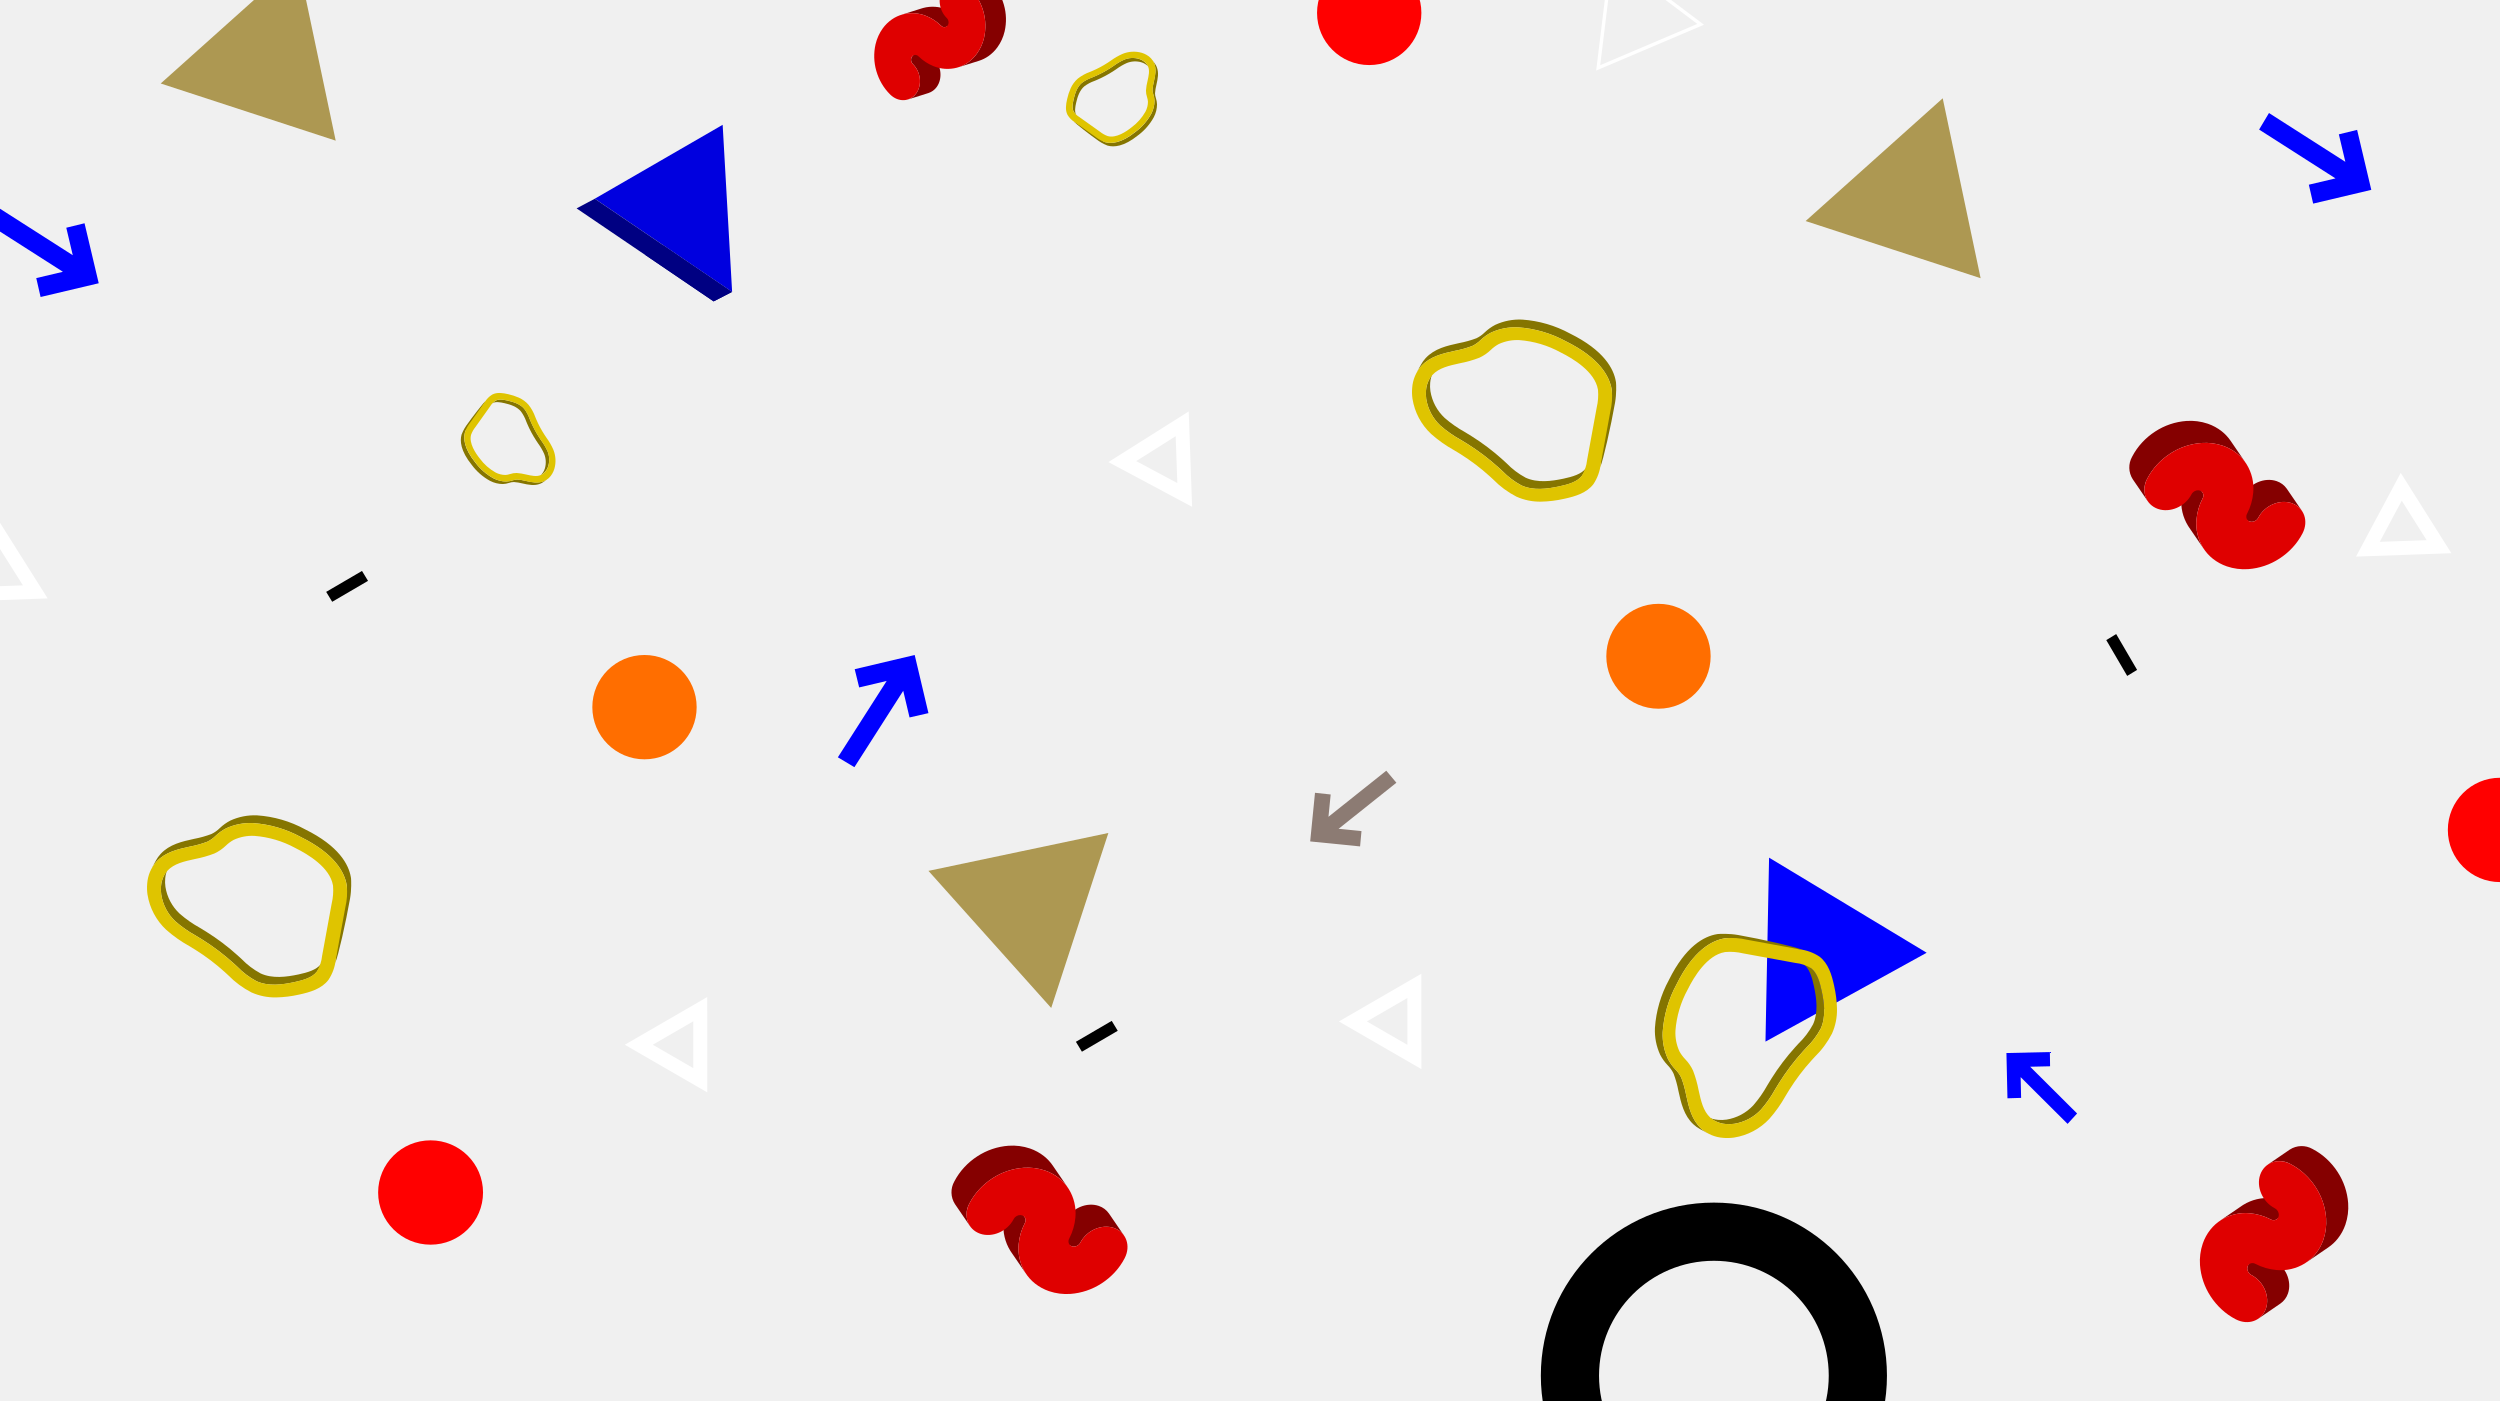
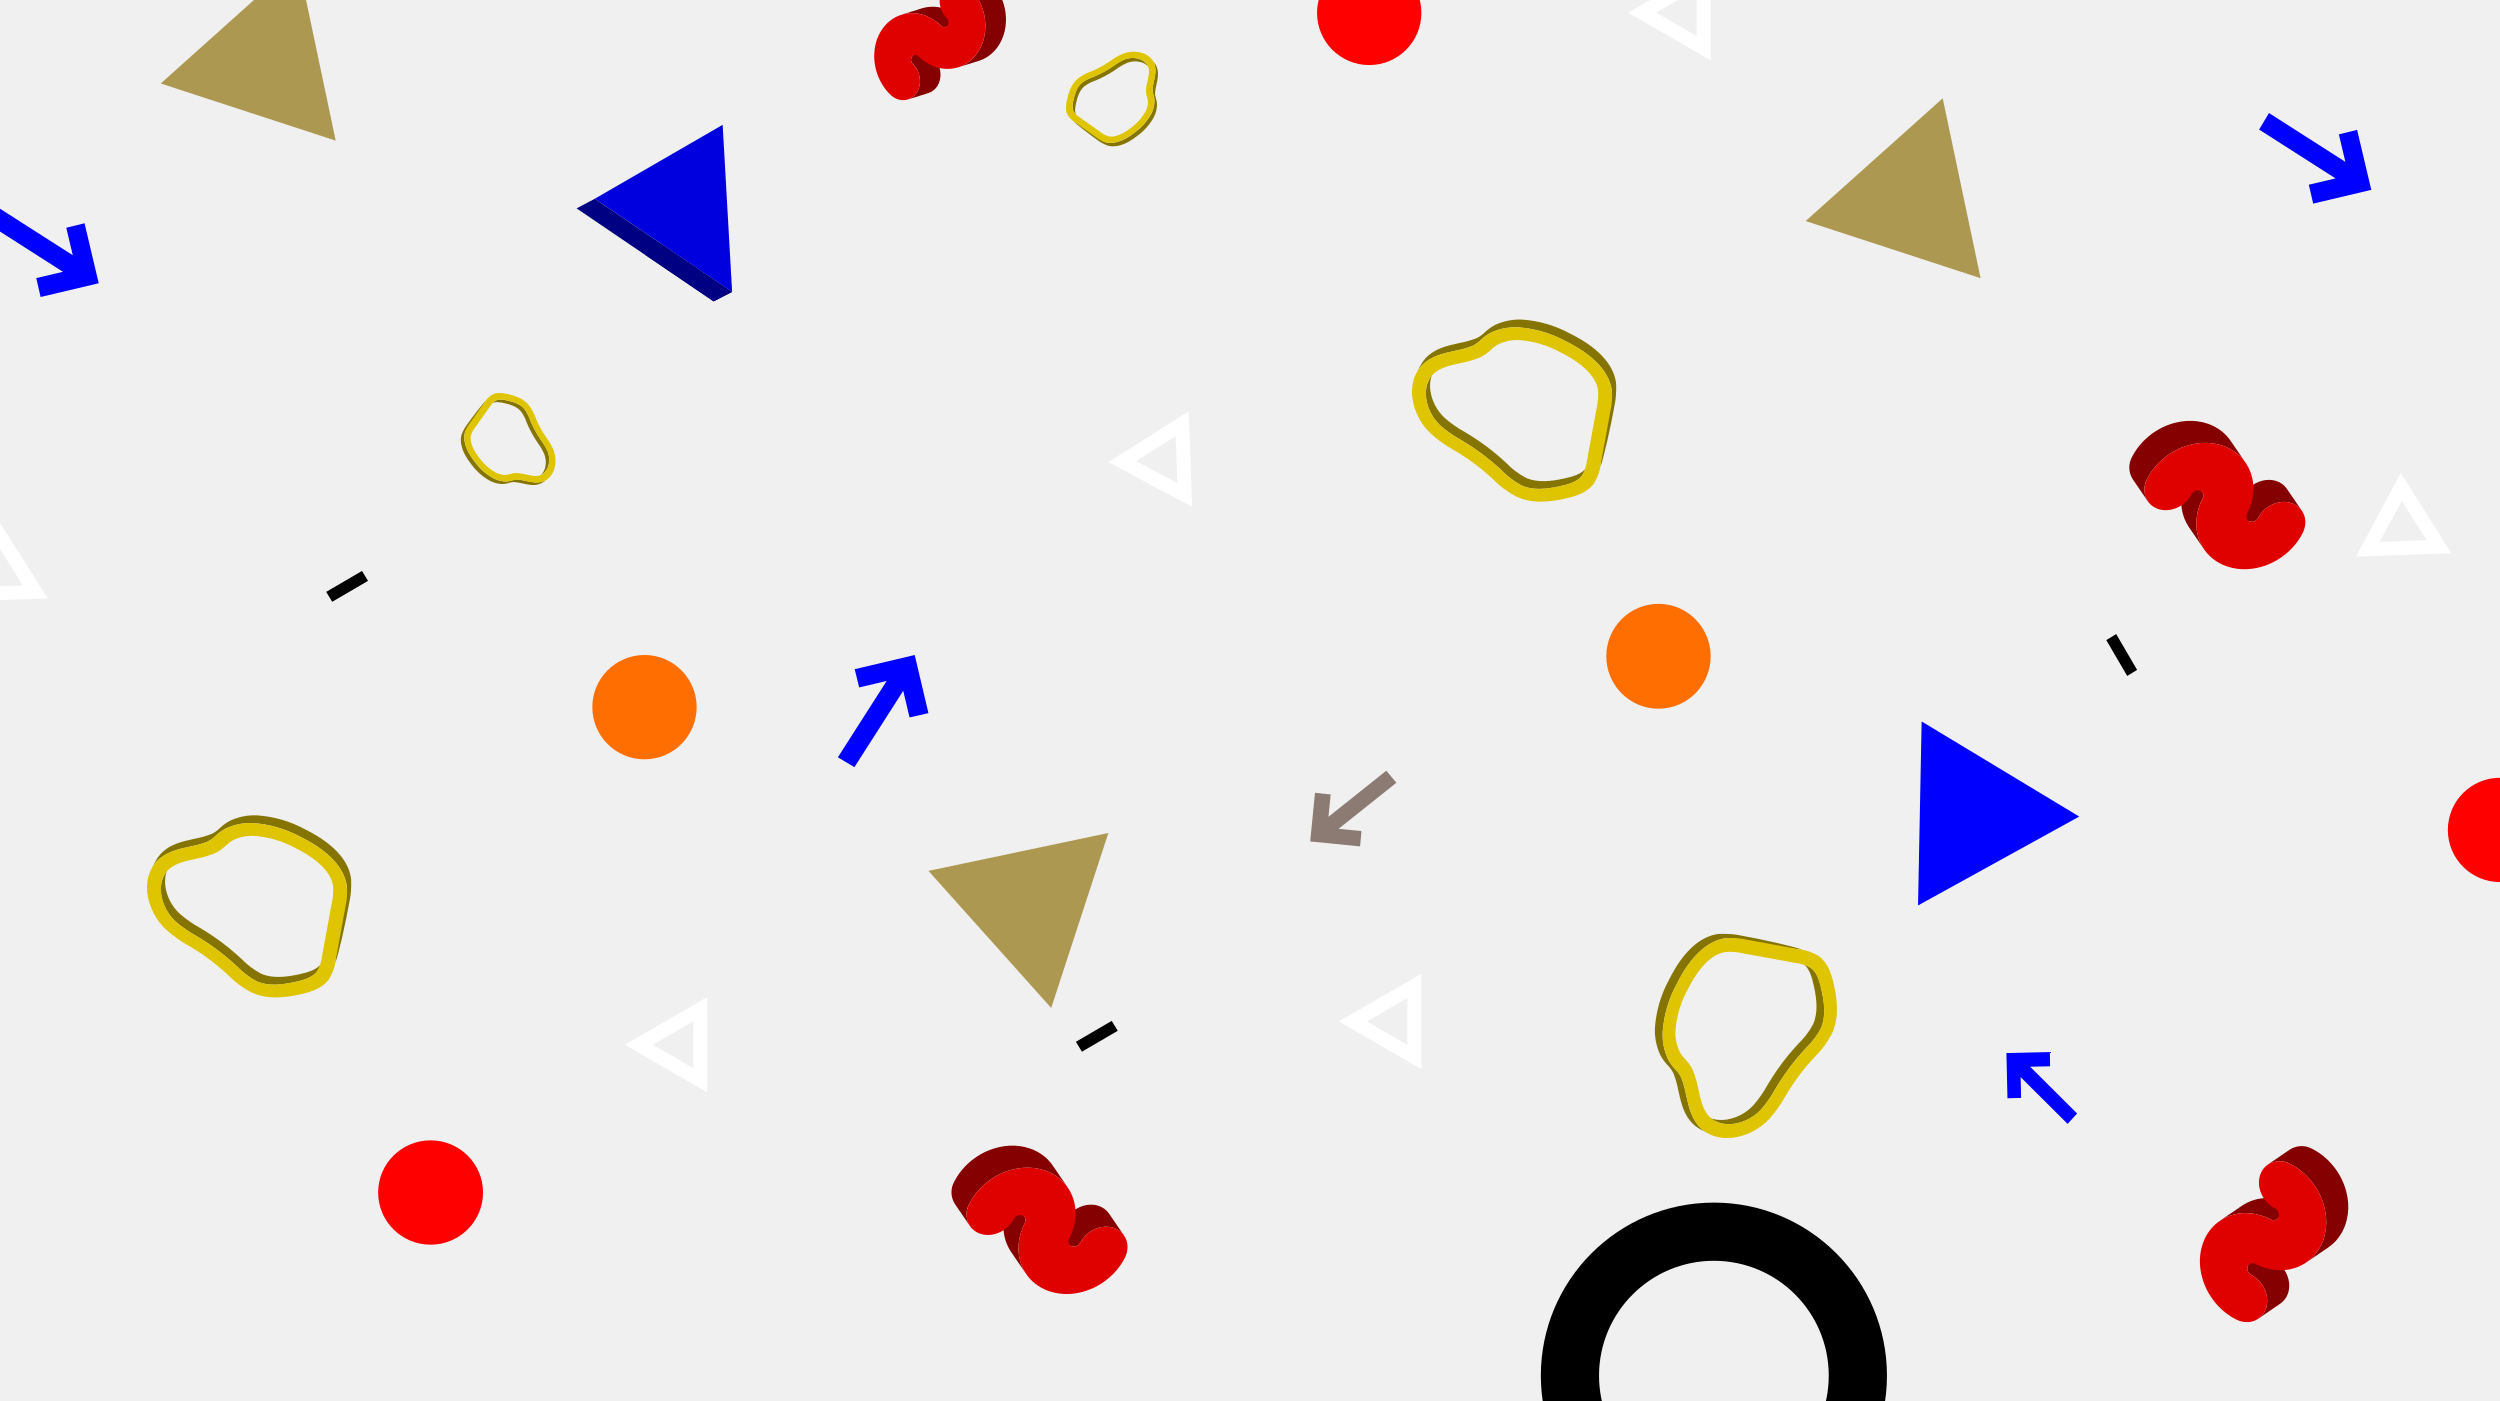
<svg xmlns="http://www.w3.org/2000/svg" width="4457" height="2497" viewBox="0 0 4457 2497">
  <g fill="none" fill-rule="evenodd">
    <ellipse cx="2441.038" cy="23" fill="red" fill-rule="nonzero" rx="93.004" ry="93" />
    <ellipse cx="2956.738" cy="1170" fill="#FF6E00" fill-rule="nonzero" rx="93.004" ry="93.5" />
-     <polygon fill="#00F" fill-rule="nonzero" points="3434.854 1698.54 3291.171 1777.77 3147.488 1857 3150.692 1692.992 3153.9 1529 3294.379 1613.779" />
-     <polygon stroke="#FFF" stroke-width="6.003" points="3031.921 43.365 2940.588 82.183 2849.254 121 2861.302 22.502 2873.348 -76 2952.635 -16.315" />
+     <polygon fill="#00F" fill-rule="nonzero" points="3706.845 1455.751 3563.161 1534.981 3419.478 1614.211 3422.682 1450.203 3425.89 1286.211 3566.37 1370.989" />
    <path fill="#FFF" fill-rule="nonzero" d="M2125.269 903.539L1976.017 823.824 2119.244 733.539 2120.013 755.157 2122.268 818.53 2125.269 903.539zM2097.471 819.421L2095.986 777.668 2025.602 822.035 2098.947 861.208 2097.471 819.421zM2387.018 1821.041L2533.946 1736 2534.042 1906 2515.345 1895.199 2460.532 1863.534 2387.018 1821.041zM2472.985 1841.915L2509.098 1862.777 2509.05 1779.237 2436.848 1821.027 2472.985 1841.915zM1113.918 1862.564L1260.846 1777.523 1260.943 1947.523 1242.245 1936.722 1187.432 1905.057 1113.918 1862.564zM1199.886 1883.438L1235.998 1904.3 1235.951 1820.76 1163.749 1862.55 1199.886 1883.438z" />
    <polygon fill="#00F" fill-rule="nonzero" points="1523.761 1193.018 1630.714 1167.723 1655.236 1271.369 1621.523 1279.077 1610.279 1231.549 1523.235 1367.723 1493.732 1350.135 1580.776 1213.966 1531.728 1225.564" />
    <polygon fill="#8C7B73" fill-rule="nonzero" points="2424.751 1509 2335.782 1500.084 2344.375 1413.38 2372.336 1416.395 2368.393 1456.155 2471.457 1374 2489.489 1395.462 2386.451 1477.612 2427.252 1481.698" />
    <g transform="translate(3770.702 711.5)">
      <path fill="#850000" d="M188.991,253.406 L147.232,230.602 C146.35,230.122 145.479,229.624 144.619,229.107 C129.428,219.872 117.642,205.933 111.049,189.406 C106.15,177.268 103.674,164.29 103.762,151.211 C103.815,149.866 103.66,148.521 103.305,147.222 C103.016,146.248 102.578,145.324 102.008,144.483 C101.195,143.274 100.107,142.275 98.833,141.571 L140.595,164.375 C141.869,165.079 142.958,166.077 143.77,167.287 C144.341,168.128 144.778,169.052 145.068,170.026 C145.424,171.324 145.578,172.67 145.525,174.014 C145.436,187.094 147.912,200.071 152.811,212.209 C159.405,228.737 171.191,242.675 186.381,251.911 C187.253,252.424 188.122,252.922 188.991,253.406 Z" transform="rotate(27.001 143.912 197.488)" />
      <path fill="#850000" d="M94.198,205.977 L52.436,183.173 C39.925,175.866 32.496,162.199 33.165,147.724 C33.245,137.393 34.71,127.124 37.521,117.192 C40.288,107.387 44.271,97.972 49.379,89.167 C59.283,71.887 73.407,57.419 90.43,47.118 C101.533,40.432 113.858,36.028 126.688,34.163 C136.066,32.832 145.605,33.089 154.906,34.925 C162.513,36.458 169.849,39.128 176.668,42.847 L218.431,65.651 C211.611,61.932 204.275,59.262 196.669,57.728 C187.367,55.893 177.829,55.635 168.451,56.967 C155.621,58.832 143.296,63.235 132.193,69.921 C115.17,80.223 101.046,94.69 91.142,111.97 C86.035,120.776 82.052,130.191 79.283,139.996 C76.473,149.928 75.008,160.197 74.927,170.527 C74.258,185.003 81.687,198.67 94.198,205.977 Z" transform="rotate(27.001 125.777 119.651)" />
      <path fill="#850000" d="M306.245,159.88 L333.103,199.159 C328.7,192.817 322.384,188.062 315.086,185.594 L288.228,146.316 C295.527,148.783 301.843,153.539 306.245,159.88 Z M230.834,213.074 C226.108,206.162 220.215,194.784 213.156,178.94 C214.208,179.312 215.31,179.519 216.425,179.553 C217.506,179.58 218.586,179.458 219.635,179.192 C221.848,178.637 223.89,177.542 225.581,176.005 C226.717,174.971 227.657,173.74 228.356,172.371 C239.709,150.418 266.461,138.788 288.22,146.303 L315.078,185.581 C293.325,178.065 266.568,189.702 255.214,211.65 C254.514,213.018 253.574,214.249 252.439,215.283 C250.748,216.82 248.706,217.915 246.492,218.47 C245.442,218.736 244.361,218.857 243.279,218.829 C242.166,218.795 241.064,218.589 240.014,218.218 C235.136,216.606 232.077,214.891 230.834,213.074 Z" />
      <path fill="#DF0000" fill-rule="nonzero" d="M299.765,131.971 C322.938,128.883 341.392,146.521 341.248,171.326 C341.168,181.664 339.702,191.94 336.888,201.879 C334.119,211.68 330.135,221.092 325.03,229.896 C315.129,247.18 301.004,261.651 283.979,271.953 C272.875,278.641 260.549,283.045 247.717,284.908 C238.339,286.239 228.8,285.981 219.498,284.146 C210.906,282.414 202.666,279.229 195.132,274.729 C179.941,265.493 168.156,251.555 161.562,235.027 C156.663,222.888 154.187,209.909 154.275,196.828 C154.329,195.484 154.176,194.139 153.822,192.84 C153.532,191.866 153.094,190.942 152.525,190.101 C151.415,188.447 149.789,187.209 147.902,186.581 C146.591,186.165 145.203,186.051 143.843,186.247 C142.741,186.399 141.668,186.719 140.661,187.194 C139.686,187.661 138.777,188.258 137.961,188.968 C136.244,190.47 134.922,192.372 134.109,194.507 C133.567,195.947 133.288,197.473 133.286,199.013 C133.138,223.727 114.582,246.235 91.782,249.414 C68.61,252.502 50.151,234.86 50.3,210.059 C50.381,199.728 51.846,189.459 54.655,179.527 C57.423,169.722 61.407,160.307 66.514,151.502 C76.416,134.222 90.539,119.754 107.561,109.453 C118.664,102.767 130.989,98.363 143.819,96.498 C153.198,95.166 162.738,95.424 172.041,97.26 C180.635,98.99 188.877,102.173 196.412,106.673 C211.603,115.909 223.388,129.847 229.982,146.375 C234.88,158.513 237.354,171.49 237.264,184.569 C237.211,185.914 237.364,187.259 237.718,188.558 C238.008,189.531 238.446,190.455 239.015,191.297 C240.123,192.952 241.75,194.191 243.638,194.817 C244.946,195.234 246.331,195.346 247.688,195.147 C248.794,194.999 249.87,194.681 250.879,194.204 C251.854,193.737 252.761,193.139 253.575,192.426 C255.294,190.926 256.617,189.023 257.426,186.886 C257.969,185.45 258.247,183.926 258.249,182.389 C258.41,157.658 276.966,135.15 299.765,131.971 Z" transform="rotate(27.001 195.774 190.703)" />
    </g>
    <polygon fill="#000082" fill-rule="nonzero" points="1243.211 569.834 1211.213 552.43 1211.774 405.199 1243.772 422.608" transform="rotate(-56.008 1227.492 487.517)" />
    <g fill-rule="nonzero" transform="translate(1027.175 157.273)">
      <polygon fill="#0000DF" points="103.843 34 222.216 91.669 340.588 149.338 221.794 239.623 103 329.907 103.422 181.954" transform="rotate(-56.008 221.794 181.954)" />
      <polygon fill="#000082" points="155.196 445.303 122.754 427.361 123.638 132.15 156.039 149.396" transform="rotate(-56.008 139.396 288.727)" />
    </g>
    <g transform="translate(1879.115 55)">
      <path fill="#857500" d="M40.589,151.623 L36.106,145.528 C35.655,144.914 35.254,144.265 34.905,143.587 C31.943,137.847 33.177,129.886 34.953,122.132 C37.328,111.761 40.931,100.128 49.518,92.789 L54.001,98.884 C45.412,106.226 41.818,117.84 39.436,128.227 C37.667,135.984 36.424,143.946 39.384,149.68 C39.734,150.358 40.137,151.008 40.589,151.623 Z M165.196,59.378 L169.679,65.473 C167.643,62.777 165.081,60.528 162.15,58.864 C160.098,57.671 157.916,56.721 155.648,56.031 C147.066,53.552 137.907,54.036 129.631,57.405 C123.205,60.28 117.102,63.833 111.423,68.005 C109.658,69.199 107.822,70.451 105.994,71.634 C96.482,77.848 86.443,83.206 75.994,87.647 C74.681,88.203 73.352,88.755 72.029,89.302 C65.565,91.543 59.488,94.782 54.015,98.904 L49.532,92.809 C55.005,88.688 61.082,85.448 67.546,83.207 C68.872,82.662 70.2,82.114 71.511,81.552 C81.96,77.112 91.999,71.753 101.511,65.539 C103.346,64.341 105.165,63.118 106.94,61.911 C112.619,57.739 118.722,54.185 125.148,51.311 C133.424,47.942 142.583,47.458 151.165,49.936 C153.432,50.626 155.612,51.576 157.663,52.768 C160.596,54.432 163.16,56.682 165.196,59.378 Z" />
      <path fill="#857500" d="M105.32,208.686 L98.681,205.057 C96.626,203.938 94.716,202.567 92.995,200.977 C84.652,193.247 82.271,182.424 79.965,171.958 C79.009,166.877 77.611,161.889 75.788,157.05 C74.498,154.383 72.779,151.946 70.7,149.839 C68.128,147.13 65.951,144.069 64.236,140.749 C60.912,133.494 59.358,125.555 59.706,117.592 C60.655,103.112 64.71,89.022 71.593,76.286 C85.906,47.022 101.764,38.688 112.535,36.86 C112.867,36.803 113.202,36.75 113.529,36.705 C115.206,36.548 123.213,36.213 130.907,37.587 C151.048,41.184 180.486,47.956 186.042,50.456 L138.192,45.23 C132.259,43.81 126.232,39.766 120.168,40.334 C119.837,40.379 119.505,40.432 119.174,40.489 C108.403,42.321 92.553,50.655 78.231,79.915 C71.348,92.651 67.293,106.741 66.344,121.221 C65.997,129.184 67.55,137.123 70.874,144.378 C72.59,147.698 74.766,150.759 77.338,153.468 C79.418,155.575 81.137,158.012 82.427,160.679 C84.25,165.518 85.648,170.506 86.603,175.587 C88.909,186.053 91.295,196.872 99.634,204.606 C101.355,206.196 103.265,207.567 105.32,208.686 Z" transform="rotate(-155 122.85 122.619)" />
      <path fill="#DFC400" fill-rule="nonzero" d="M180.239,66.521 C181.705,72.999 182.512,79.611 182.649,86.253 C182.802,93.602 181.337,100.895 178.36,107.608 C174.541,115.071 169.55,121.866 163.58,127.731 C162.636,128.755 161.7,129.775 160.777,130.804 C153.736,138.643 147.397,147.092 141.832,156.052 C140.735,157.817 139.629,159.662 138.561,161.465 C134.655,168.54 130.001,175.171 124.68,181.242 C116.684,189.874 106.044,195.565 94.457,197.405 C91.379,197.851 88.26,197.938 85.163,197.663 C78.179,197.188 71.55,194.394 66.317,189.719 C58,182 55.644,171.17 53.363,160.699 C52.42,155.615 51.034,150.624 49.223,145.784 C47.94,143.118 46.228,140.682 44.156,138.577 C41.592,135.872 39.424,132.812 37.718,129.492 C34.413,122.237 32.878,114.293 33.242,106.322 C34.222,91.825 38.303,77.712 45.207,64.947 C59.569,35.619 75.43,27.246 86.194,25.393 C86.525,25.335 86.86,25.28 87.187,25.235 C93.247,24.654 99.36,25.076 105.283,26.484 L150.187,34.769 C156.428,35.44 162.416,37.616 167.641,41.115 C175.217,46.936 178.173,56.766 180.239,66.521 Z M168.647,103.432 C173.346,93.123 171.723,81.073 169.516,70.647 C167.86,62.866 165.641,55.121 160.549,51.182 C156.439,48.631 151.805,47.056 146.999,46.577 L102.1,38.292 C97.195,37.111 92.135,36.719 87.109,37.13 L86.475,37.23 C71.302,39.853 60.07,58.56 54.721,69.477 C48.718,80.473 45.128,92.635 44.193,105.143 C43.903,111.24 45.064,117.317 47.579,122.872 C48.915,125.365 50.587,127.66 52.547,129.692 C55.352,132.613 57.644,135.992 59.325,139.685 C61.395,145.139 62.977,150.769 64.053,156.506 C66.073,165.778 67.982,174.534 74.026,180.143 C77.778,183.441 82.511,185.396 87.485,185.701 C89.845,185.91 92.22,185.844 94.565,185.506 C103.384,184.104 111.482,179.773 117.567,173.202 C122.182,167.865 126.221,162.051 129.615,155.856 C130.712,154.024 131.85,152.109 133.009,150.26 C139.02,140.586 145.866,131.462 153.47,122.997 C154.426,121.931 155.399,120.869 156.368,119.812 C161.284,115.033 165.431,109.514 168.659,103.453 L168.647,103.432 Z" transform="rotate(-155 107.925 111.4)" />
    </g>
    <path fill="#000" fill-rule="nonzero" d="M3055.529,2761 C3225.925,2761 3364.058,2622.88 3364.058,2452.5 C3364.058,2282.12 3225.925,2144 3055.529,2144 C2885.133,2144 2747,2282.12 2747,2452.5 C2747,2622.88 2885.133,2761 3055.529,2761 Z M3055.529,2657.25 C2942.438,2657.25 2850.76,2565.58 2850.76,2452.5 C2850.76,2339.42 2942.438,2247.75 3055.529,2247.75 C3168.619,2247.75 3260.298,2339.42 3260.298,2452.5 C3260.298,2565.58 3168.619,2657.25 3055.529,2657.25 Z" />
    <polygon fill="#000" fill-rule="nonzero" points="1928.841 1875 1992.725 1837.691 1981.982 1820 1918.098 1857.309" />
    <polygon fill="#000" fill-rule="nonzero" points="592.238 1072.876 656.122 1035.567 645.38 1017.876 581.496 1055.185" />
    <polygon fill="#AD9852" fill-rule="nonzero" points="1874.083 1797 1764.66 1674.791 1655.236 1552.581 1815.634 1518.787 1976.017 1485 1925.043 1641.004" />
    <g transform="translate(1520.464 -70)">
      <path fill="#850000" d="M180.681,146.617 L146.915,128.215 C146.202,127.827 145.497,127.425 144.802,127.008 C132.518,119.555 122.989,108.306 117.658,94.967 C113.697,85.171 111.695,74.698 111.767,64.142 C111.809,63.057 111.685,61.971 111.397,60.923 C111.163,60.137 110.81,59.391 110.349,58.712 C109.692,57.736 108.811,56.93 107.781,56.362 L141.55,74.765 C142.581,75.333 143.461,76.139 144.118,77.115 C144.579,77.794 144.933,78.54 145.167,79.326 C145.454,80.374 145.579,81.459 145.536,82.545 C145.464,93.101 147.466,103.574 151.427,113.37 C156.758,126.709 166.288,137.958 178.571,145.411 C179.276,145.826 179.979,146.228 180.681,146.617 Z" transform="rotate(134.001 144.231 101.49)" />
      <path fill="#850000" d="M183.1,175.474 L149.331,157.071 C139.215,151.174 133.208,140.144 133.749,128.462 C133.814,120.124 134.999,111.836 137.272,103.821 C139.51,95.907 142.732,88.309 146.862,81.202 C154.871,67.256 166.292,55.579 180.058,47.265 C189.036,41.868 199.002,38.314 209.377,36.808 C216.96,35.734 224.673,35.941 232.195,37.422 C238.345,38.659 244.277,40.814 249.791,43.815 L283.56,62.218 C278.046,59.217 272.114,57.062 265.964,55.825 C258.443,54.344 250.729,54.136 243.146,55.211 C232.771,56.716 222.805,60.271 213.827,65.667 C200.062,73.982 188.64,85.658 180.631,99.605 C176.502,106.712 173.28,114.31 171.042,122.223 C168.769,130.239 167.584,138.527 167.518,146.865 C166.976,158.547 172.984,169.577 183.1,175.474 Z" transform="rotate(134.001 208.638 105.803)" />
      <path fill="#850000" d="M152.856,187.782 L174.62,219.416 C171.052,214.309 165.934,210.479 160.02,208.491 L138.257,176.858 C144.171,178.845 149.289,182.675 152.856,187.782 Z M91.749,230.623 C87.92,225.056 83.145,215.893 77.425,203.132 C78.277,203.432 79.17,203.599 80.073,203.626 C80.95,203.648 81.825,203.55 82.674,203.335 C84.468,202.888 86.123,202.006 87.493,200.768 C88.413,199.936 89.175,198.945 89.742,197.842 C98.941,180.162 120.619,170.795 138.251,176.847 L160.014,208.481 C142.387,202.427 120.705,211.8 111.505,229.476 C110.938,230.578 110.176,231.569 109.256,232.402 C107.886,233.64 106.231,234.521 104.437,234.969 C103.587,235.183 102.711,235.28 101.834,235.258 C100.932,235.231 100.039,235.065 99.188,234.766 C95.236,233.467 92.756,232.086 91.749,230.623 Z" transform="rotate(107 126.022 205.134)" />
      <path fill="#DF0000" fill-rule="nonzero" d="M221.276,95.764 C240.013,93.272 254.935,107.506 254.818,127.526 C254.753,135.869 253.567,144.163 251.292,152.184 C249.052,160.094 245.83,167.69 241.702,174.796 C233.695,188.746 222.273,200.425 208.506,208.74 C199.527,214.138 189.56,217.692 179.184,219.196 C171.6,220.271 163.887,220.063 156.366,218.582 C149.418,217.184 142.755,214.614 136.663,210.983 C124.38,203.529 114.85,192.28 109.519,178.942 C105.558,169.145 103.556,158.67 103.628,148.113 C103.671,147.028 103.548,145.942 103.262,144.894 C103.027,144.108 102.673,143.363 102.213,142.683 C101.315,141.349 100,140.349 98.475,139.842 C97.414,139.507 96.292,139.415 95.193,139.573 C94.301,139.696 93.433,139.954 92.62,140.337 C91.831,140.715 91.096,141.196 90.436,141.769 C89.048,142.982 87.978,144.517 87.321,146.24 C86.883,147.402 86.658,148.634 86.656,149.877 C86.535,169.823 71.529,187.989 53.094,190.555 C34.356,193.047 19.431,178.81 19.551,158.794 C19.618,150.456 20.803,142.169 23.074,134.152 C25.313,126.239 28.534,118.641 32.664,111.534 C40.671,97.587 52.092,85.911 65.856,77.596 C74.835,72.2 84.801,68.646 95.176,67.14 C102.76,66.065 110.474,66.272 117.997,67.754 C124.946,69.15 131.61,71.719 137.703,75.35 C149.986,82.804 159.516,94.053 164.847,107.391 C168.807,117.187 170.807,127.661 170.735,138.217 C170.691,139.302 170.815,140.387 171.101,141.436 C171.336,142.221 171.69,142.967 172.15,143.646 C173.046,144.982 174.362,145.982 175.888,146.487 C176.946,146.823 178.066,146.914 179.163,146.753 C180.057,146.634 180.928,146.378 181.743,145.992 C182.532,145.615 183.265,145.133 183.923,144.557 C185.314,143.346 186.384,141.811 187.038,140.086 C187.476,138.927 187.702,137.697 187.703,136.456 C187.834,116.497 202.84,98.331 221.276,95.764 Z" transform="rotate(134.001 137.185 143.168)" />
    </g>
    <g transform="translate(2947 1664)">
      <path fill="#857500" d="M68.32,308.684 L58.994,296.105 C58.057,294.837 57.222,293.497 56.496,292.098 C50.334,280.251 52.901,263.818 56.597,247.816 C61.536,226.409 69.031,202.399 86.894,187.252 L96.22,199.831 C78.353,214.986 70.876,238.957 65.922,260.395 C62.242,276.405 59.656,292.838 65.813,304.673 C66.542,306.074 67.38,307.415 68.32,308.684 Z M327.525,118.293 L336.85,130.872 C332.615,125.308 327.286,120.666 321.188,117.232 C316.92,114.77 312.382,112.808 307.663,111.384 C289.812,106.268 270.758,107.267 253.542,114.22 C240.176,120.154 227.48,127.488 215.666,136.099 C211.997,138.563 208.176,141.147 204.375,143.588 C184.586,156.414 163.704,167.473 141.969,176.639 C139.238,177.786 136.472,178.926 133.721,180.055 C120.275,184.68 107.633,191.366 96.248,199.873 L86.922,187.294 C98.307,178.787 110.95,172.101 124.396,167.476 C127.155,166.351 129.917,165.218 132.644,164.06 C154.378,154.894 175.261,143.834 195.049,131.009 C198.865,128.537 202.649,126.011 206.341,123.519 C218.154,114.909 230.851,107.575 244.217,101.641 C261.432,94.688 280.486,93.689 298.337,98.805 C303.053,100.228 307.589,102.189 311.855,104.649 C317.956,108.084 323.288,112.727 327.525,118.293 Z" transform="rotate(155 194.817 202.133)" />
      <path fill="#857500" d="M97.788,356.539 L84.009,349.071 C79.743,346.767 75.78,343.944 72.21,340.666 C54.909,324.733 50.008,302.381 45.263,280.768 C43.3,270.276 40.418,259.976 36.651,249.986 C33.983,244.482 30.421,239.455 26.11,235.11 C20.777,229.525 16.268,223.212 12.718,216.359 C5.843,201.385 2.651,184.989 3.409,168.535 C5.446,138.614 13.936,109.485 28.297,83.14 C58.173,22.615 91.165,5.324 113.557,1.5 C114.246,1.38 114.943,1.268 115.623,1.173 C119.107,0.842 135.749,0.114 151.73,2.918 C193.569,10.26 254.714,24.117 266.248,29.259 L166.836,18.676 C154.513,15.77 142.007,7.442 129.403,8.641 C128.714,8.736 128.025,8.847 127.336,8.968 C104.945,12.801 71.969,30.091 42.077,90.608 C27.716,116.953 19.226,146.082 17.188,176.003 C16.431,192.456 19.622,208.853 26.497,223.827 C30.047,230.68 34.556,236.994 39.889,242.578 C44.2,246.923 47.762,251.949 50.43,257.454 C54.198,267.443 57.08,277.744 59.042,288.236 C63.788,309.849 68.696,332.193 85.989,348.134 C89.559,351.412 93.522,354.235 97.788,356.539 Z" />
      <path fill="#DFC400" fill-rule="nonzero" d="M322.976,93.899 C326.025,107.27 327.704,120.915 327.988,134.624 C328.307,149.793 325.26,164.845 319.066,178.701 C311.123,194.106 300.741,208.13 288.321,220.234 C286.357,222.349 284.411,224.454 282.49,226.577 C267.845,242.758 254.657,260.196 243.082,278.689 C240.8,282.332 238.5,286.139 236.278,289.86 C228.153,304.464 218.471,318.15 207.402,330.68 C190.77,348.497 168.637,360.242 144.534,364.041 C138.132,364.961 131.644,365.14 125.2,364.574 C110.673,363.593 96.884,357.826 85.998,348.177 C68.696,332.244 63.796,309.892 59.051,288.279 C57.088,277.787 54.207,267.486 50.439,257.497 C47.771,251.992 44.209,246.966 39.898,242.621 C34.564,237.037 30.055,230.723 26.506,223.87 C19.631,208.896 16.439,192.499 17.196,176.046 C19.234,146.125 27.724,116.995 42.085,90.651 C71.96,30.117 104.953,12.835 127.344,9.011 C128.033,8.89 128.731,8.779 129.411,8.684 C142.016,7.485 154.732,8.356 167.055,11.262 L260.461,28.364 C273.444,29.747 285.901,34.24 296.769,41.46 C312.529,53.474 318.678,73.764 322.976,93.899 Z M298.862,170.082 C308.637,148.804 305.261,123.934 300.671,102.415 C297.226,86.354 292.61,70.37 282.017,62.24 C273.468,56.974 263.827,53.723 253.83,52.735 L160.432,35.634 C150.229,33.197 139.704,32.388 129.248,33.236 L127.93,33.443 C96.367,38.857 73.002,77.468 61.876,100.001 C49.388,122.695 41.92,147.796 39.975,173.614 C39.373,186.197 41.789,198.741 47.02,210.206 C49.799,215.35 53.276,220.087 57.354,224.282 C63.189,230.312 67.956,237.286 71.452,244.907 C75.759,256.165 79.05,267.784 81.287,279.625 C85.49,298.763 89.46,316.836 102.034,328.412 C109.838,335.22 119.684,339.254 130.031,339.884 C134.94,340.314 139.881,340.179 144.758,339.48 C163.103,336.588 179.949,327.648 192.607,314.086 C202.207,303.071 210.608,291.07 217.668,278.285 C219.95,274.504 222.318,270.55 224.729,266.735 C237.232,246.766 251.474,227.936 267.29,210.463 C269.28,208.264 271.303,206.072 273.319,203.889 C283.546,194.027 292.172,182.636 298.888,170.125 L298.862,170.082 Z" />
    </g>
    <ellipse cx="1149" cy="1260.727" fill="#FF6E00" fill-rule="nonzero" rx="93.004" ry="93" transform="rotate(90 1149 1260.727)" />
    <ellipse cx="767.645" cy="2126.004" fill="red" fill-rule="nonzero" rx="93.004" ry="93.5" transform="rotate(90 767.645 2126.004)" />
    <path fill="#FFF" fill-rule="nonzero" d="M74.626,1083.25 L-74.626,1003.535 L68.601,913.25 L69.37,934.868 L71.624,998.241 L74.626,1083.25 Z M46.828,999.131 L45.343,957.379 L-25.041,1001.746 L48.303,1040.919 L46.828,999.131 Z" transform="rotate(90 0 998.25)" />
    <polygon fill="#00F" fill-rule="nonzero" points="25.276 374.045 132.23 348.75 156.752 452.396 123.039 460.104 111.795 412.577 24.751 548.75 -4.752 531.162 82.292 394.993 33.244 406.592" transform="rotate(90 76 448.75)" />
    <g transform="rotate(90 174.08 853.392)">
      <path fill="#857500" d="M40.589,151.623 L36.106,145.528 C35.655,144.914 35.254,144.265 34.905,143.587 C31.943,137.847 33.177,129.886 34.953,122.132 C37.328,111.761 40.931,100.128 49.518,92.789 L54.001,98.884 C45.412,106.226 41.818,117.84 39.436,128.227 C37.667,135.984 36.424,143.946 39.384,149.68 C39.734,150.358 40.137,151.008 40.589,151.623 Z M165.196,59.378 L169.679,65.473 C167.643,62.777 165.081,60.528 162.15,58.864 C160.098,57.671 157.916,56.721 155.648,56.031 C147.066,53.552 137.907,54.036 129.631,57.405 C123.205,60.28 117.102,63.833 111.423,68.005 C109.658,69.199 107.822,70.451 105.994,71.634 C96.482,77.848 86.443,83.206 75.994,87.647 C74.681,88.203 73.352,88.755 72.029,89.302 C65.565,91.543 59.488,94.782 54.015,98.904 L49.532,92.809 C55.005,88.688 61.082,85.448 67.546,83.207 C68.872,82.662 70.2,82.114 71.511,81.552 C81.96,77.112 91.999,71.753 101.511,65.539 C103.346,64.341 105.165,63.118 106.94,61.911 C112.619,57.739 118.722,54.185 125.148,51.311 C133.424,47.942 142.583,47.458 151.165,49.936 C153.432,50.626 155.612,51.576 157.663,52.768 C160.596,54.432 163.16,56.682 165.196,59.378 Z" />
      <path fill="#857500" d="M105.32,208.686 L98.681,205.057 C96.626,203.938 94.716,202.567 92.995,200.977 C84.652,193.247 82.271,182.424 79.965,171.958 C79.009,166.877 77.611,161.889 75.788,157.05 C74.498,154.383 72.779,151.946 70.7,149.839 C68.128,147.13 65.951,144.069 64.236,140.749 C60.912,133.494 59.358,125.555 59.706,117.592 C60.655,103.112 64.71,89.022 71.593,76.286 C85.906,47.022 101.764,38.688 112.535,36.86 C112.867,36.803 113.202,36.75 113.529,36.705 C115.206,36.548 123.213,36.213 130.907,37.587 C151.048,41.184 180.486,47.956 186.042,50.456 L138.192,45.23 C132.259,43.81 126.232,39.766 120.168,40.334 C119.837,40.379 119.505,40.432 119.174,40.489 C108.403,42.321 92.553,50.655 78.231,79.915 C71.348,92.651 67.293,106.741 66.344,121.221 C65.997,129.184 67.55,137.123 70.874,144.378 C72.59,147.698 74.766,150.759 77.338,153.468 C79.418,155.575 81.137,158.012 82.427,160.679 C84.25,165.518 85.648,170.506 86.603,175.587 C88.909,186.053 91.295,196.872 99.634,204.606 C101.355,206.196 103.265,207.567 105.32,208.686 Z" transform="rotate(-155 122.85 122.619)" />
      <path fill="#DFC400" fill-rule="nonzero" d="M180.239,66.521 C181.705,72.999 182.512,79.611 182.649,86.253 C182.802,93.602 181.337,100.895 178.36,107.608 C174.541,115.071 169.55,121.866 163.58,127.731 C162.636,128.755 161.7,129.775 160.777,130.804 C153.736,138.643 147.397,147.092 141.832,156.052 C140.735,157.817 139.629,159.662 138.561,161.465 C134.655,168.54 130.001,175.171 124.68,181.242 C116.684,189.874 106.044,195.565 94.457,197.405 C91.379,197.851 88.26,197.938 85.163,197.663 C78.179,197.188 71.55,194.394 66.317,189.719 C58,182 55.644,171.17 53.363,160.699 C52.42,155.615 51.034,150.624 49.223,145.784 C47.94,143.118 46.228,140.682 44.156,138.577 C41.592,135.872 39.424,132.812 37.718,129.492 C34.413,122.237 32.878,114.293 33.242,106.322 C34.222,91.825 38.303,77.712 45.207,64.947 C59.569,35.619 75.43,27.246 86.194,25.393 C86.525,25.335 86.86,25.28 87.187,25.235 C93.247,24.654 99.36,25.076 105.283,26.484 L150.187,34.769 C156.428,35.44 162.416,37.616 167.641,41.115 C175.217,46.936 178.173,56.766 180.239,66.521 Z M168.647,103.432 C173.346,93.123 171.723,81.073 169.516,70.647 C167.86,62.866 165.641,55.121 160.549,51.182 C156.439,48.631 151.805,47.056 146.999,46.577 L102.1,38.292 C97.195,37.111 92.135,36.719 87.109,37.13 L86.475,37.23 C71.302,39.853 60.07,58.56 54.721,69.477 C48.718,80.473 45.128,92.635 44.193,105.143 C43.903,111.24 45.064,117.317 47.579,122.872 C48.915,125.365 50.587,127.66 52.547,129.692 C55.352,132.613 57.644,135.992 59.325,139.685 C61.395,145.139 62.977,150.769 64.053,156.506 C66.073,165.778 67.982,174.534 74.026,180.143 C77.778,183.441 82.511,185.396 87.485,185.701 C89.845,185.91 92.22,185.844 94.565,185.506 C103.384,184.104 111.482,179.773 117.567,173.202 C122.182,167.865 126.221,162.051 129.615,155.856 C130.712,154.024 131.85,152.109 133.009,150.26 C139.02,140.586 145.866,131.462 153.47,122.997 C154.426,121.931 155.399,120.869 156.368,119.812 C161.284,115.033 165.431,109.514 168.659,103.453 L168.647,103.432 Z" transform="rotate(-155 107.925 111.4)" />
    </g>
    <path fill="#FFF" fill-rule="nonzero" d="M4359.946,1002.669 L4210.694,922.954 L4353.921,832.669 L4354.69,854.287 L4356.944,917.661 L4359.946,1002.669 Z M4332.148,918.551 L4330.663,876.798 L4260.279,921.165 L4333.623,960.338 L4332.148,918.551 Z" transform="rotate(90 4285.32 917.67)" />
    <polygon fill="#00F" fill-rule="nonzero" points="4076.816 207.543 4183.769 182.248 4208.292 285.894 4174.578 293.602 4163.334 246.074 4076.291 382.248 4046.787 364.66 4133.832 228.491 4084.783 240.089" transform="rotate(90 4127.54 282.248)" />
    <polygon fill="#00F" fill-rule="nonzero" points="3658.518 2000.776 3577.809 2002.602 3576.021 1925.172 3601.423 1924.783 3602.24 1960.284 3685.589 1876.602 3704.111 1893.569 3620.757 1977.256 3657.769 1976.421" transform="rotate(90 3640.066 1939.602)" />
    <polygon fill="#000" fill-rule="nonzero" points="3755.969 1195.223 3819.853 1157.913 3809.11 1140.223 3745.226 1177.532" transform="rotate(90 3782.54 1167.723)" />
    <polygon fill="#AD9852" fill-rule="nonzero" points="3433.5 491.61 3324.076 369.4 3214.653 247.191 3375.051 213.396 3535.434 179.61 3484.459 335.614" transform="rotate(90 3375.043 335.61)" />
    <g transform="rotate(90 1157.921 1724.279)">
      <path fill="#857500" d="M68.32,308.684 L58.994,296.105 C58.057,294.837 57.222,293.497 56.496,292.098 C50.334,280.251 52.901,263.818 56.597,247.816 C61.536,226.409 69.031,202.399 86.894,187.252 L96.22,199.831 C78.353,214.986 70.876,238.957 65.922,260.395 C62.242,276.405 59.656,292.838 65.813,304.673 C66.542,306.074 67.38,307.415 68.32,308.684 Z M327.525,118.293 L336.85,130.872 C332.615,125.308 327.286,120.666 321.188,117.232 C316.92,114.77 312.382,112.808 307.663,111.384 C289.812,106.268 270.758,107.267 253.542,114.22 C240.176,120.154 227.48,127.488 215.666,136.099 C211.997,138.563 208.176,141.147 204.375,143.588 C184.586,156.414 163.704,167.473 141.969,176.639 C139.238,177.786 136.472,178.926 133.721,180.055 C120.275,184.68 107.633,191.366 96.248,199.873 L86.922,187.294 C98.307,178.787 110.95,172.101 124.396,167.476 C127.155,166.351 129.917,165.218 132.644,164.06 C154.378,154.894 175.261,143.834 195.049,131.009 C198.865,128.537 202.649,126.011 206.341,123.519 C218.154,114.909 230.851,107.575 244.217,101.641 C261.432,94.688 280.486,93.689 298.337,98.805 C303.053,100.228 307.589,102.189 311.855,104.649 C317.956,108.084 323.288,112.727 327.525,118.293 Z" transform="rotate(155 194.817 202.133)" />
      <path fill="#857500" d="M97.788,356.539 L84.009,349.071 C79.743,346.767 75.78,343.944 72.21,340.666 C54.909,324.733 50.008,302.381 45.263,280.768 C43.3,270.276 40.418,259.976 36.651,249.986 C33.983,244.482 30.421,239.455 26.11,235.11 C20.777,229.525 16.268,223.212 12.718,216.359 C5.843,201.385 2.651,184.989 3.409,168.535 C5.446,138.614 13.936,109.485 28.297,83.14 C58.173,22.615 91.165,5.324 113.557,1.5 C114.246,1.38 114.943,1.268 115.623,1.173 C119.107,0.842 135.749,0.114 151.73,2.918 C193.569,10.26 254.714,24.117 266.248,29.259 L166.836,18.676 C154.513,15.77 142.007,7.442 129.403,8.641 C128.714,8.736 128.025,8.847 127.336,8.968 C104.945,12.801 71.969,30.091 42.077,90.608 C27.716,116.953 19.226,146.082 17.188,176.003 C16.431,192.456 19.622,208.853 26.497,223.827 C30.047,230.68 34.556,236.994 39.889,242.578 C44.2,246.923 47.762,251.949 50.43,257.454 C54.198,267.443 57.08,277.744 59.042,288.236 C63.788,309.849 68.696,332.193 85.989,348.134 C89.559,351.412 93.522,354.235 97.788,356.539 Z" />
      <path fill="#DFC400" fill-rule="nonzero" d="M322.976,93.899 C326.025,107.27 327.704,120.915 327.988,134.624 C328.307,149.793 325.26,164.845 319.066,178.701 C311.123,194.106 300.741,208.13 288.321,220.234 C286.357,222.349 284.411,224.454 282.49,226.577 C267.845,242.758 254.657,260.196 243.082,278.689 C240.8,282.332 238.5,286.139 236.278,289.86 C228.153,304.464 218.471,318.15 207.402,330.68 C190.77,348.497 168.637,360.242 144.534,364.041 C138.132,364.961 131.644,365.14 125.2,364.574 C110.673,363.593 96.884,357.826 85.998,348.177 C68.696,332.244 63.796,309.892 59.051,288.279 C57.088,277.787 54.207,267.486 50.439,257.497 C47.771,251.992 44.209,246.966 39.898,242.621 C34.564,237.037 30.055,230.723 26.506,223.87 C19.631,208.896 16.439,192.499 17.196,176.046 C19.234,146.125 27.724,116.995 42.085,90.651 C71.96,30.117 104.953,12.835 127.344,9.011 C128.033,8.89 128.731,8.779 129.411,8.684 C142.016,7.485 154.732,8.356 167.055,11.262 L260.461,28.364 C273.444,29.747 285.901,34.24 296.769,41.46 C312.529,53.474 318.678,73.764 322.976,93.899 Z M298.862,170.082 C308.637,148.804 305.261,123.934 300.671,102.415 C297.226,86.354 292.61,70.37 282.017,62.24 C273.468,56.974 263.827,53.723 253.83,52.735 L160.432,35.634 C150.229,33.197 139.704,32.388 129.248,33.236 L127.93,33.443 C96.367,38.857 73.002,77.468 61.876,100.001 C49.388,122.695 41.92,147.796 39.975,173.614 C39.373,186.197 41.789,198.741 47.02,210.206 C49.799,215.35 53.276,220.087 57.354,224.282 C63.189,230.312 67.956,237.286 71.452,244.907 C75.759,256.165 79.05,267.784 81.287,279.625 C85.49,298.763 89.46,316.836 102.034,328.412 C109.838,335.22 119.684,339.254 130.031,339.884 C134.94,340.314 139.881,340.179 144.758,339.48 C163.103,336.588 179.949,327.648 192.607,314.086 C202.207,303.071 210.608,291.07 217.668,278.285 C219.95,274.504 222.318,270.55 224.729,266.735 C237.232,246.766 251.474,227.936 267.29,210.463 C269.28,208.264 271.303,206.072 273.319,203.889 C283.546,194.027 292.172,182.636 298.888,170.125 L298.862,170.082 Z" />
    </g>
    <g transform="rotate(90 1103.73 3121.555)">
      <path fill="#850000" d="M188.991,253.406 L147.232,230.602 C146.35,230.122 145.479,229.624 144.619,229.107 C129.428,219.872 117.642,205.933 111.049,189.406 C106.15,177.268 103.674,164.29 103.762,151.211 C103.815,149.866 103.66,148.521 103.305,147.222 C103.016,146.248 102.578,145.324 102.008,144.483 C101.195,143.274 100.107,142.275 98.833,141.571 L140.595,164.375 C141.869,165.079 142.958,166.077 143.77,167.287 C144.341,168.128 144.778,169.052 145.068,170.026 C145.424,171.324 145.578,172.67 145.525,174.014 C145.436,187.094 147.912,200.071 152.811,212.209 C159.405,228.737 171.191,242.675 186.381,251.911 C187.253,252.424 188.122,252.922 188.991,253.406 Z" transform="rotate(27.001 143.912 197.488)" />
      <path fill="#850000" d="M94.198,205.977 L52.436,183.173 C39.925,175.866 32.496,162.199 33.165,147.724 C33.245,137.393 34.71,127.124 37.521,117.192 C40.288,107.387 44.271,97.972 49.379,89.167 C59.283,71.887 73.407,57.419 90.43,47.118 C101.533,40.432 113.858,36.028 126.688,34.163 C136.066,32.832 145.605,33.089 154.906,34.925 C162.513,36.458 169.849,39.128 176.668,42.847 L218.431,65.651 C211.611,61.932 204.275,59.262 196.669,57.728 C187.367,55.893 177.829,55.635 168.451,56.967 C155.621,58.832 143.296,63.235 132.193,69.921 C115.17,80.223 101.046,94.69 91.142,111.97 C86.035,120.776 82.052,130.191 79.283,139.996 C76.473,149.928 75.008,160.197 74.927,170.527 C74.258,185.003 81.687,198.67 94.198,205.977 Z" transform="rotate(27.001 125.777 119.651)" />
      <path fill="#850000" d="M306.245,159.88 L333.103,199.159 C328.7,192.817 322.384,188.062 315.086,185.594 L288.228,146.316 C295.527,148.783 301.843,153.539 306.245,159.88 Z M230.834,213.074 C226.108,206.162 220.215,194.784 213.156,178.94 C214.208,179.312 215.31,179.519 216.425,179.553 C217.506,179.58 218.586,179.458 219.635,179.192 C221.848,178.637 223.89,177.542 225.581,176.005 C226.717,174.971 227.657,173.74 228.356,172.371 C239.709,150.418 266.461,138.788 288.22,146.303 L315.078,185.581 C293.325,178.065 266.568,189.702 255.214,211.65 C254.514,213.018 253.574,214.249 252.439,215.283 C250.748,216.82 248.706,217.915 246.492,218.47 C245.442,218.736 244.361,218.857 243.279,218.829 C242.166,218.795 241.064,218.589 240.014,218.218 C235.136,216.606 232.077,214.891 230.834,213.074 Z" />
      <path fill="#DF0000" fill-rule="nonzero" d="M299.765,131.971 C322.938,128.883 341.392,146.521 341.248,171.326 C341.168,181.664 339.702,191.94 336.888,201.879 C334.119,211.68 330.135,221.092 325.03,229.896 C315.129,247.18 301.004,261.651 283.979,271.953 C272.875,278.641 260.549,283.045 247.717,284.908 C238.339,286.239 228.8,285.981 219.498,284.146 C210.906,282.414 202.666,279.229 195.132,274.729 C179.941,265.493 168.156,251.555 161.562,235.027 C156.663,222.888 154.187,209.909 154.275,196.828 C154.329,195.484 154.176,194.139 153.822,192.84 C153.532,191.866 153.094,190.942 152.525,190.101 C151.415,188.447 149.789,187.209 147.902,186.581 C146.591,186.165 145.203,186.051 143.843,186.247 C142.741,186.399 141.668,186.719 140.661,187.194 C139.686,187.661 138.777,188.258 137.961,188.968 C136.244,190.47 134.922,192.372 134.109,194.507 C133.567,195.947 133.288,197.473 133.286,199.013 C133.138,223.727 114.582,246.235 91.782,249.414 C68.61,252.502 50.151,234.86 50.3,210.059 C50.381,199.728 51.846,189.459 54.655,179.527 C57.423,169.722 61.407,160.307 66.514,151.502 C76.416,134.222 90.539,119.754 107.561,109.453 C118.664,102.767 130.989,98.363 143.819,96.498 C153.198,95.166 162.738,95.424 172.041,97.26 C180.635,98.99 188.877,102.173 196.412,106.673 C211.603,115.909 223.388,129.847 229.982,146.375 C234.88,158.513 237.354,171.49 237.264,184.569 C237.211,185.914 237.364,187.259 237.718,188.558 C238.008,189.531 238.446,190.455 239.015,191.297 C240.123,192.952 241.75,194.191 243.638,194.817 C244.946,195.234 246.331,195.346 247.688,195.147 C248.794,194.999 249.87,194.681 250.879,194.204 C251.854,193.737 252.761,193.139 253.575,192.426 C255.294,190.926 256.617,189.023 257.426,186.886 C257.969,185.45 258.247,183.926 258.249,182.389 C258.41,157.658 276.966,135.15 299.765,131.971 Z" transform="rotate(27.001 195.774 190.703)" />
    </g>
    <ellipse cx="4457" cy="1479.593" fill="red" fill-rule="nonzero" rx="93.004" ry="93" transform="rotate(90 4457 1479.593)" />
    <g transform="rotate(90 -411.61 1038.601)">
      <path fill="#857500" d="M68.32,308.684 L58.994,296.105 C58.057,294.837 57.222,293.497 56.496,292.098 C50.334,280.251 52.901,263.818 56.597,247.816 C61.536,226.409 69.031,202.399 86.894,187.252 L96.22,199.831 C78.353,214.986 70.876,238.957 65.922,260.395 C62.242,276.405 59.656,292.838 65.813,304.673 C66.542,306.074 67.38,307.415 68.32,308.684 Z M327.525,118.293 L336.85,130.872 C332.615,125.308 327.286,120.666 321.188,117.232 C316.92,114.77 312.382,112.808 307.663,111.384 C289.812,106.268 270.758,107.267 253.542,114.22 C240.176,120.154 227.48,127.488 215.666,136.099 C211.997,138.563 208.176,141.147 204.375,143.588 C184.586,156.414 163.704,167.473 141.969,176.639 C139.238,177.786 136.472,178.926 133.721,180.055 C120.275,184.68 107.633,191.366 96.248,199.873 L86.922,187.294 C98.307,178.787 110.95,172.101 124.396,167.476 C127.155,166.351 129.917,165.218 132.644,164.06 C154.378,154.894 175.261,143.834 195.049,131.009 C198.865,128.537 202.649,126.011 206.341,123.519 C218.154,114.909 230.851,107.575 244.217,101.641 C261.432,94.688 280.486,93.689 298.337,98.805 C303.053,100.228 307.589,102.189 311.855,104.649 C317.956,108.084 323.288,112.727 327.525,118.293 Z" transform="rotate(155 194.817 202.133)" />
      <path fill="#857500" d="M97.788,356.539 L84.009,349.071 C79.743,346.767 75.78,343.944 72.21,340.666 C54.909,324.733 50.008,302.381 45.263,280.768 C43.3,270.276 40.418,259.976 36.651,249.986 C33.983,244.482 30.421,239.455 26.11,235.11 C20.777,229.525 16.268,223.212 12.718,216.359 C5.843,201.385 2.651,184.989 3.409,168.535 C5.446,138.614 13.936,109.485 28.297,83.14 C58.173,22.615 91.165,5.324 113.557,1.5 C114.246,1.38 114.943,1.268 115.623,1.173 C119.107,0.842 135.749,0.114 151.73,2.918 C193.569,10.26 254.714,24.117 266.248,29.259 L166.836,18.676 C154.513,15.77 142.007,7.442 129.403,8.641 C128.714,8.736 128.025,8.847 127.336,8.968 C104.945,12.801 71.969,30.091 42.077,90.608 C27.716,116.953 19.226,146.082 17.188,176.003 C16.431,192.456 19.622,208.853 26.497,223.827 C30.047,230.68 34.556,236.994 39.889,242.578 C44.2,246.923 47.762,251.949 50.43,257.454 C54.198,267.443 57.08,277.744 59.042,288.236 C63.788,309.849 68.696,332.193 85.989,348.134 C89.559,351.412 93.522,354.235 97.788,356.539 Z" />
      <path fill="#DFC400" fill-rule="nonzero" d="M322.976,93.899 C326.025,107.27 327.704,120.915 327.988,134.624 C328.307,149.793 325.26,164.845 319.066,178.701 C311.123,194.106 300.741,208.13 288.321,220.234 C286.357,222.349 284.411,224.454 282.49,226.577 C267.845,242.758 254.657,260.196 243.082,278.689 C240.8,282.332 238.5,286.139 236.278,289.86 C228.153,304.464 218.471,318.15 207.402,330.68 C190.77,348.497 168.637,360.242 144.534,364.041 C138.132,364.961 131.644,365.14 125.2,364.574 C110.673,363.593 96.884,357.826 85.998,348.177 C68.696,332.244 63.796,309.892 59.051,288.279 C57.088,277.787 54.207,267.486 50.439,257.497 C47.771,251.992 44.209,246.966 39.898,242.621 C34.564,237.037 30.055,230.723 26.506,223.87 C19.631,208.896 16.439,192.499 17.196,176.046 C19.234,146.125 27.724,116.995 42.085,90.651 C71.96,30.117 104.953,12.835 127.344,9.011 C128.033,8.89 128.731,8.779 129.411,8.684 C142.016,7.485 154.732,8.356 167.055,11.262 L260.461,28.364 C273.444,29.747 285.901,34.24 296.769,41.46 C312.529,53.474 318.678,73.764 322.976,93.899 Z M298.862,170.082 C308.637,148.804 305.261,123.934 300.671,102.415 C297.226,86.354 292.61,70.37 282.017,62.24 C273.468,56.974 263.827,53.723 253.83,52.735 L160.432,35.634 C150.229,33.197 139.704,32.388 129.248,33.236 L127.93,33.443 C96.367,38.857 73.002,77.468 61.876,100.001 C49.388,122.695 41.92,147.796 39.975,173.614 C39.373,186.197 41.789,198.741 47.02,210.206 C49.799,215.35 53.276,220.087 57.354,224.282 C63.189,230.312 67.956,237.286 71.452,244.907 C75.759,256.165 79.05,267.784 81.287,279.625 C85.49,298.763 89.46,316.836 102.034,328.412 C109.838,335.22 119.684,339.254 130.031,339.884 C134.94,340.314 139.881,340.179 144.758,339.48 C163.103,336.588 179.949,327.648 192.607,314.086 C202.207,303.071 210.608,291.07 217.668,278.285 C219.95,274.504 222.318,270.55 224.729,266.735 C237.232,246.766 251.474,227.936 267.29,210.463 C269.28,208.264 271.303,206.072 273.319,203.889 C283.546,194.027 292.172,182.636 298.888,170.125 L298.862,170.082 Z" />
    </g>
    <polygon fill="#AD9852" fill-rule="nonzero" points="500.948 246.39 391.524 124.181 282.101 1.972 442.499 -31.823 602.882 -65.61 551.907 90.394" transform="rotate(90 442.491 90.39)" />
    <g transform="translate(1670.862 2003.647)">
      <path fill="#850000" d="M188.991,253.406 L147.232,230.602 C146.35,230.122 145.479,229.624 144.619,229.107 C129.428,219.872 117.642,205.933 111.049,189.406 C106.15,177.268 103.674,164.29 103.762,151.211 C103.815,149.866 103.66,148.521 103.305,147.222 C103.016,146.248 102.578,145.324 102.008,144.483 C101.195,143.274 100.107,142.275 98.833,141.571 L140.595,164.375 C141.869,165.079 142.958,166.077 143.77,167.287 C144.341,168.128 144.778,169.052 145.068,170.026 C145.424,171.324 145.578,172.67 145.525,174.014 C145.436,187.094 147.912,200.071 152.811,212.209 C159.405,228.737 171.191,242.675 186.381,251.911 C187.253,252.424 188.122,252.922 188.991,253.406 Z" transform="rotate(27.001 143.912 197.488)" />
      <path fill="#850000" d="M94.198,205.977 L52.436,183.173 C39.925,175.866 32.496,162.199 33.165,147.724 C33.245,137.393 34.71,127.124 37.521,117.192 C40.288,107.387 44.271,97.972 49.379,89.167 C59.283,71.887 73.407,57.419 90.43,47.118 C101.533,40.432 113.858,36.028 126.688,34.163 C136.066,32.832 145.605,33.089 154.906,34.925 C162.513,36.458 169.849,39.128 176.668,42.847 L218.431,65.651 C211.611,61.932 204.275,59.262 196.669,57.728 C187.367,55.893 177.829,55.635 168.451,56.967 C155.621,58.832 143.296,63.235 132.193,69.921 C115.17,80.223 101.046,94.69 91.142,111.97 C86.035,120.776 82.052,130.191 79.283,139.996 C76.473,149.928 75.008,160.197 74.927,170.527 C74.258,185.003 81.687,198.67 94.198,205.977 Z" transform="rotate(27.001 125.777 119.651)" />
      <path fill="#850000" d="M306.245,159.88 L333.103,199.159 C328.7,192.817 322.384,188.062 315.086,185.594 L288.228,146.316 C295.527,148.783 301.843,153.539 306.245,159.88 Z M230.834,213.074 C226.108,206.162 220.215,194.784 213.156,178.94 C214.208,179.312 215.31,179.519 216.425,179.553 C217.506,179.58 218.586,179.458 219.635,179.192 C221.848,178.637 223.89,177.542 225.581,176.005 C226.717,174.971 227.657,173.74 228.356,172.371 C239.709,150.418 266.461,138.788 288.22,146.303 L315.078,185.581 C293.325,178.065 266.568,189.702 255.214,211.65 C254.514,213.018 253.574,214.249 252.439,215.283 C250.748,216.82 248.706,217.915 246.492,218.47 C245.442,218.736 244.361,218.857 243.279,218.829 C242.166,218.795 241.064,218.589 240.014,218.218 C235.136,216.606 232.077,214.891 230.834,213.074 Z" />
      <path fill="#DF0000" fill-rule="nonzero" d="M299.765,131.971 C322.938,128.883 341.392,146.521 341.248,171.326 C341.168,181.664 339.702,191.94 336.888,201.879 C334.119,211.68 330.135,221.092 325.03,229.896 C315.129,247.18 301.004,261.651 283.979,271.953 C272.875,278.641 260.549,283.045 247.717,284.908 C238.339,286.239 228.8,285.981 219.498,284.146 C210.906,282.414 202.666,279.229 195.132,274.729 C179.941,265.493 168.156,251.555 161.562,235.027 C156.663,222.888 154.187,209.909 154.275,196.828 C154.329,195.484 154.176,194.139 153.822,192.84 C153.532,191.866 153.094,190.942 152.525,190.101 C151.415,188.447 149.789,187.209 147.902,186.581 C146.591,186.165 145.203,186.051 143.843,186.247 C142.741,186.399 141.668,186.719 140.661,187.194 C139.686,187.661 138.777,188.258 137.961,188.968 C136.244,190.47 134.922,192.372 134.109,194.507 C133.567,195.947 133.288,197.473 133.286,199.013 C133.138,223.727 114.582,246.235 91.782,249.414 C68.61,252.502 50.151,234.86 50.3,210.059 C50.381,199.728 51.846,189.459 54.655,179.527 C57.423,169.722 61.407,160.307 66.514,151.502 C76.416,134.222 90.539,119.754 107.561,109.453 C118.664,102.767 130.989,98.363 143.819,96.498 C153.198,95.166 162.738,95.424 172.041,97.26 C180.635,98.99 188.877,102.173 196.412,106.673 C211.603,115.909 223.388,129.847 229.982,146.375 C234.88,158.513 237.354,171.49 237.264,184.569 C237.211,185.914 237.364,187.259 237.718,188.558 C238.008,189.531 238.446,190.455 239.015,191.297 C240.123,192.952 241.75,194.191 243.638,194.817 C244.946,195.234 246.331,195.346 247.688,195.147 C248.794,194.999 249.87,194.681 250.879,194.204 C251.854,193.737 252.761,193.139 253.575,192.426 C255.294,190.926 256.617,189.023 257.426,186.886 C257.969,185.45 258.247,183.926 258.249,182.389 C258.41,157.658 276.966,135.15 299.765,131.971 Z" transform="rotate(27.001 195.774 190.703)" />
    </g>
+     <path fill="#FFF" fill-rule="nonzero" d="M2902.718,22.541 L3049.646,-62.5 L3049.742,107.5 L3031.045,96.699 L2976.232,65.034 L2902.718,22.541 Z M2988.685,43.415 L3024.798,64.277 L3024.75,-19.263 L2952.548,22.527 L2988.685,43.415 Z" />
  </g>
</svg>
